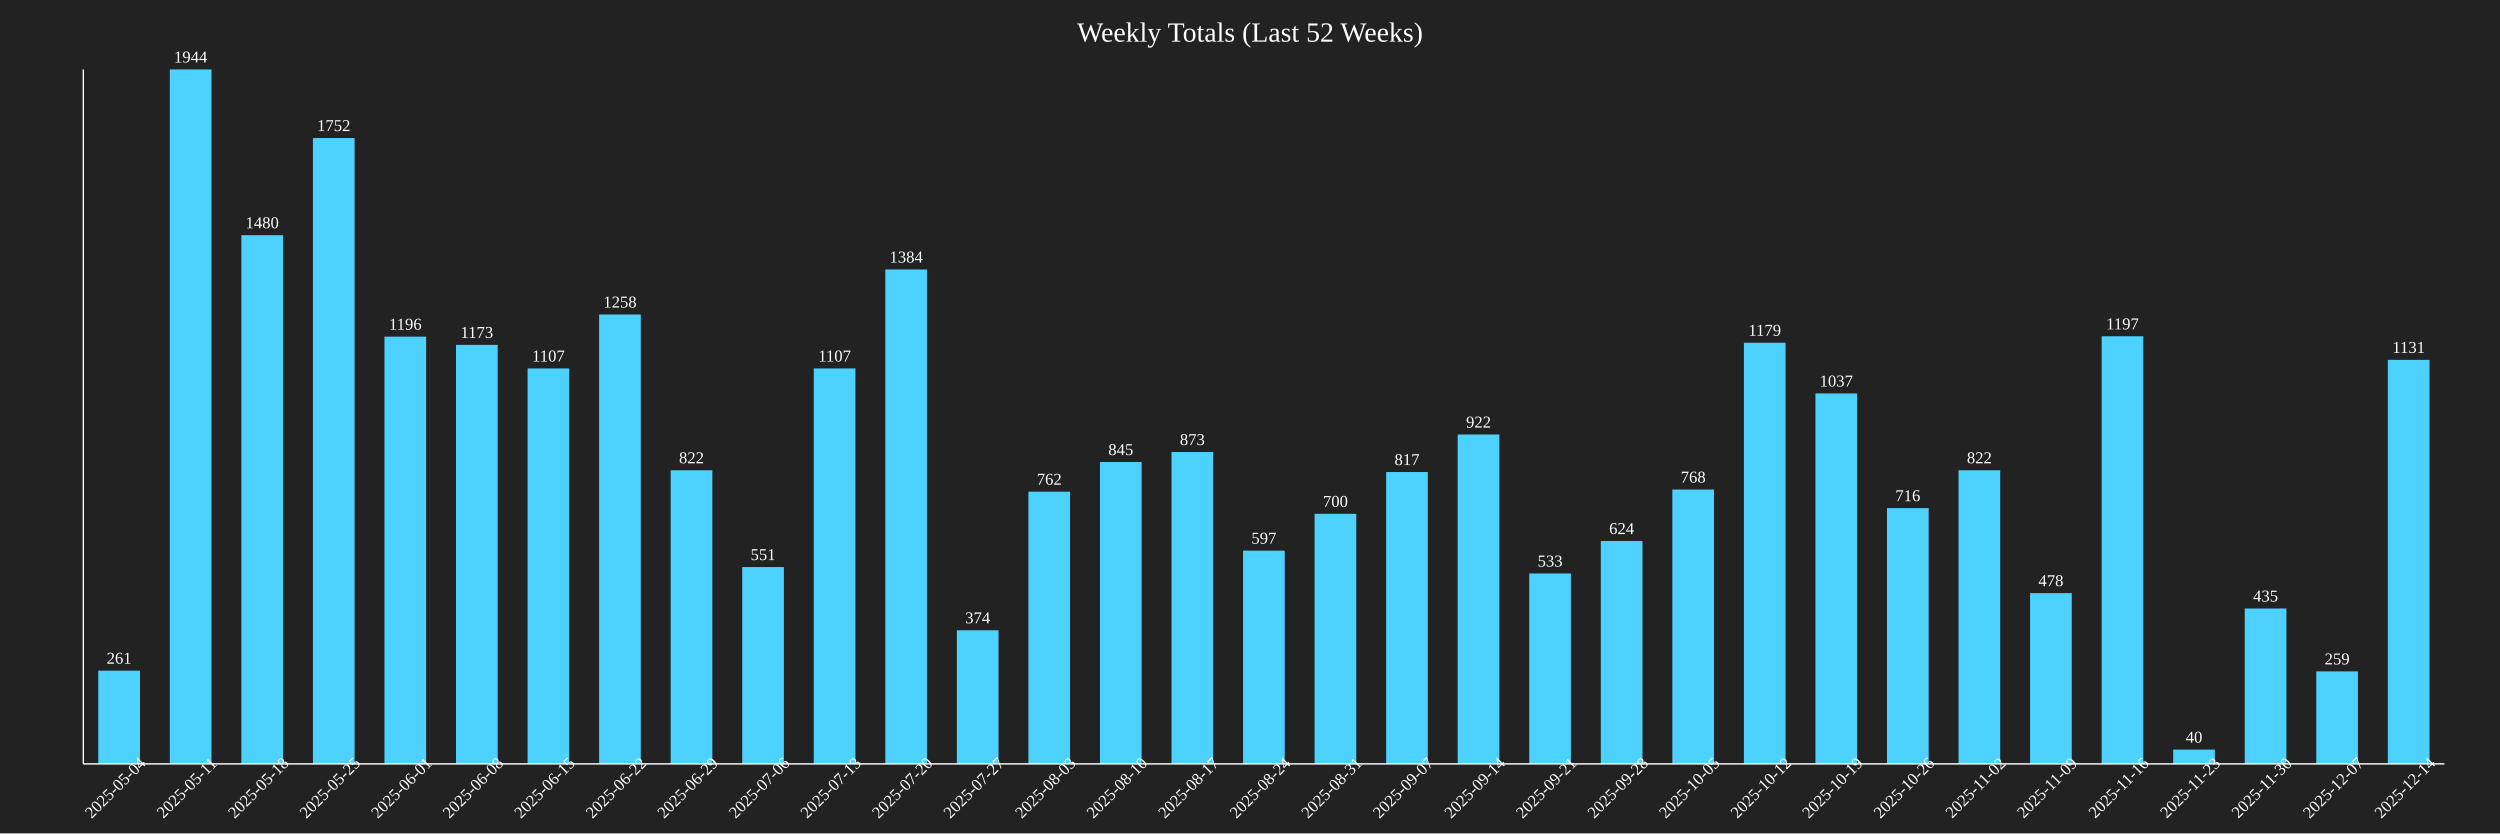
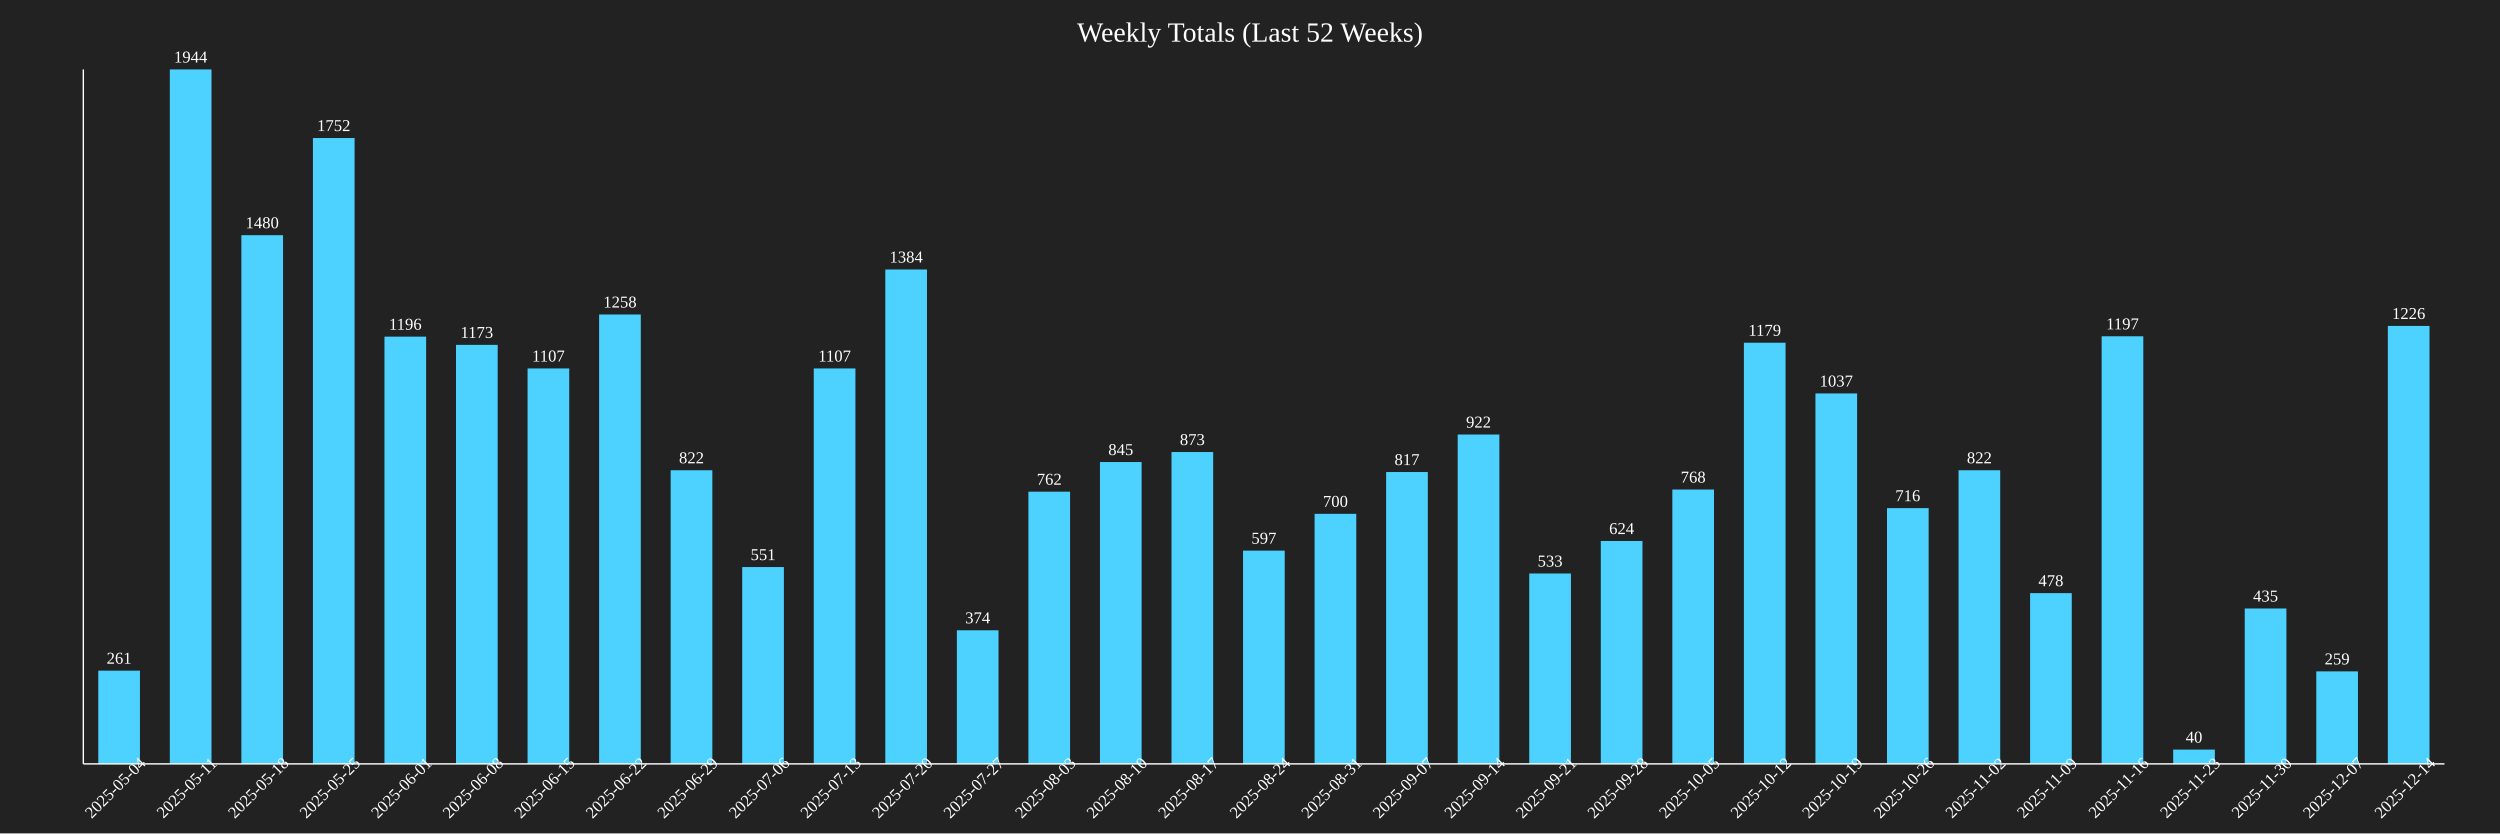
<svg xmlns="http://www.w3.org/2000/svg" baseProfile="full" height="600" version="1.1" width="1800">
  <defs />
  <rect fill="#222222" height="100%" width="100%" x="0" y="0" />
  <text fill="white" font-size="20" text-anchor="middle" x="900.0" y="30">Weekly Totals (Last 52 Weeks)</text>
  <rect fill="#4DD2FF" height="67.13" width="30" x="70.758" y="482.87" />
  <text fill="white" font-size="12" text-anchor="middle" x="85.758" y="477.87">261</text>
  <text fill="white" font-size="12" text-anchor="middle" transform="rotate(-45,85.75758,570)" x="85.758" y="570">2025-05-04</text>
  <rect fill="#4DD2FF" height="500.0" width="30" x="122.273" y="50.0" />
  <text fill="white" font-size="12" text-anchor="middle" x="137.273" y="45.0">1944</text>
  <text fill="white" font-size="12" text-anchor="middle" transform="rotate(-45,137.2727,570)" x="137.273" y="570">2025-05-11</text>
  <rect fill="#4DD2FF" height="380.658" width="30" x="173.788" y="169.342" />
  <text fill="white" font-size="12" text-anchor="middle" x="188.788" y="164.342">1480</text>
  <text fill="white" font-size="12" text-anchor="middle" transform="rotate(-45,188.7879,570)" x="188.788" y="570">2025-05-18</text>
  <rect fill="#4DD2FF" height="450.617" width="30" x="225.303" y="99.383" />
  <text fill="white" font-size="12" text-anchor="middle" x="240.303" y="94.383">1752</text>
  <text fill="white" font-size="12" text-anchor="middle" transform="rotate(-45,240.303,570)" x="240.303" y="570">2025-05-25</text>
  <rect fill="#4DD2FF" height="307.613" width="30" x="276.818" y="242.387" />
  <text fill="white" font-size="12" text-anchor="middle" x="291.818" y="237.387">1196</text>
  <text fill="white" font-size="12" text-anchor="middle" transform="rotate(-45,291.8182,570)" x="291.818" y="570">2025-06-01</text>
  <rect fill="#4DD2FF" height="301.698" width="30" x="328.333" y="248.302" />
  <text fill="white" font-size="12" text-anchor="middle" x="343.333" y="243.302">1173</text>
  <text fill="white" font-size="12" text-anchor="middle" transform="rotate(-45,343.3333,570)" x="343.333" y="570">2025-06-08</text>
  <rect fill="#4DD2FF" height="284.722" width="30" x="379.848" y="265.278" />
  <text fill="white" font-size="12" text-anchor="middle" x="394.848" y="260.278">1107</text>
  <text fill="white" font-size="12" text-anchor="middle" transform="rotate(-45,394.8485,570)" x="394.848" y="570">2025-06-15</text>
  <rect fill="#4DD2FF" height="323.56" width="30" x="431.364" y="226.44" />
  <text fill="white" font-size="12" text-anchor="middle" x="446.364" y="221.44">1258</text>
  <text fill="white" font-size="12" text-anchor="middle" transform="rotate(-45,446.3636,570)" x="446.364" y="570">2025-06-22</text>
  <rect fill="#4DD2FF" height="211.42" width="30" x="482.879" y="338.58" />
  <text fill="white" font-size="12" text-anchor="middle" x="497.879" y="333.58">822</text>
  <text fill="white" font-size="12" text-anchor="middle" transform="rotate(-45,497.8788,570)" x="497.879" y="570">2025-06-29</text>
  <rect fill="#4DD2FF" height="141.718" width="30" x="534.394" y="408.282" />
  <text fill="white" font-size="12" text-anchor="middle" x="549.394" y="403.282">551</text>
  <text fill="white" font-size="12" text-anchor="middle" transform="rotate(-45,549.3939,570)" x="549.394" y="570">2025-07-06</text>
  <rect fill="#4DD2FF" height="284.722" width="30" x="585.909" y="265.278" />
  <text fill="white" font-size="12" text-anchor="middle" x="600.909" y="260.278">1107</text>
  <text fill="white" font-size="12" text-anchor="middle" transform="rotate(-45,600.9091,570)" x="600.909" y="570">2025-07-13</text>
  <rect fill="#4DD2FF" height="355.967" width="30" x="637.424" y="194.033" />
  <text fill="white" font-size="12" text-anchor="middle" x="652.424" y="189.033">1384</text>
  <text fill="white" font-size="12" text-anchor="middle" transform="rotate(-45,652.4242,570)" x="652.424" y="570">2025-07-20</text>
  <rect fill="#4DD2FF" height="96.193" width="30" x="688.939" y="453.807" />
  <text fill="white" font-size="12" text-anchor="middle" x="703.939" y="448.807">374</text>
  <text fill="white" font-size="12" text-anchor="middle" transform="rotate(-45,703.9394,570)" x="703.939" y="570">2025-07-27</text>
  <rect fill="#4DD2FF" height="195.988" width="30" x="740.455" y="354.012" />
  <text fill="white" font-size="12" text-anchor="middle" x="755.455" y="349.012">762</text>
  <text fill="white" font-size="12" text-anchor="middle" transform="rotate(-45,755.4545,570)" x="755.455" y="570">2025-08-03</text>
  <rect fill="#4DD2FF" height="217.335" width="30" x="791.97" y="332.665" />
  <text fill="white" font-size="12" text-anchor="middle" x="806.97" y="327.665">845</text>
  <text fill="white" font-size="12" text-anchor="middle" transform="rotate(-45,806.9697,570)" x="806.97" y="570">2025-08-10</text>
  <rect fill="#4DD2FF" height="224.537" width="30" x="843.485" y="325.463" />
  <text fill="white" font-size="12" text-anchor="middle" x="858.485" y="320.463">873</text>
  <text fill="white" font-size="12" text-anchor="middle" transform="rotate(-45,858.4848,570)" x="858.485" y="570">2025-08-17</text>
  <rect fill="#4DD2FF" height="153.549" width="30" x="895.0" y="396.451" />
  <text fill="white" font-size="12" text-anchor="middle" x="910.0" y="391.451">597</text>
  <text fill="white" font-size="12" text-anchor="middle" transform="rotate(-45,910.0,570)" x="910.0" y="570">2025-08-24</text>
  <rect fill="#4DD2FF" height="180.041" width="30" x="946.515" y="369.959" />
  <text fill="white" font-size="12" text-anchor="middle" x="961.515" y="364.959">700</text>
  <text fill="white" font-size="12" text-anchor="middle" transform="rotate(-45,961.5152,570)" x="961.515" y="570">2025-08-31</text>
  <rect fill="#4DD2FF" height="210.134" width="30" x="998.03" y="339.866" />
  <text fill="white" font-size="12" text-anchor="middle" x="1013.03" y="334.866">817</text>
  <text fill="white" font-size="12" text-anchor="middle" transform="rotate(-45,1013.03,570)" x="1013.03" y="570">2025-09-07</text>
  <rect fill="#4DD2FF" height="237.14" width="30" x="1049.545" y="312.86" />
  <text fill="white" font-size="12" text-anchor="middle" x="1064.545" y="307.86">922</text>
  <text fill="white" font-size="12" text-anchor="middle" transform="rotate(-45,1064.545,570)" x="1064.545" y="570">2025-09-14</text>
  <rect fill="#4DD2FF" height="137.088" width="30" x="1101.061" y="412.912" />
  <text fill="white" font-size="12" text-anchor="middle" x="1116.061" y="407.912">533</text>
  <text fill="white" font-size="12" text-anchor="middle" transform="rotate(-45,1116.061,570)" x="1116.061" y="570">2025-09-21</text>
  <rect fill="#4DD2FF" height="160.494" width="30" x="1152.576" y="389.506" />
  <text fill="white" font-size="12" text-anchor="middle" x="1167.576" y="384.506">624</text>
  <text fill="white" font-size="12" text-anchor="middle" transform="rotate(-45,1167.576,570)" x="1167.576" y="570">2025-09-28</text>
  <rect fill="#4DD2FF" height="197.531" width="30" x="1204.091" y="352.469" />
  <text fill="white" font-size="12" text-anchor="middle" x="1219.091" y="347.469">768</text>
  <text fill="white" font-size="12" text-anchor="middle" transform="rotate(-45,1219.091,570)" x="1219.091" y="570">2025-10-05</text>
  <rect fill="#4DD2FF" height="303.241" width="30" x="1255.606" y="246.759" />
  <text fill="white" font-size="12" text-anchor="middle" x="1270.606" y="241.759">1179</text>
  <text fill="white" font-size="12" text-anchor="middle" transform="rotate(-45,1270.606,570)" x="1270.606" y="570">2025-10-12</text>
  <rect fill="#4DD2FF" height="266.718" width="30" x="1307.121" y="283.282" />
  <text fill="white" font-size="12" text-anchor="middle" x="1322.121" y="278.282">1037</text>
  <text fill="white" font-size="12" text-anchor="middle" transform="rotate(-45,1322.121,570)" x="1322.121" y="570">2025-10-19</text>
  <rect fill="#4DD2FF" height="184.156" width="30" x="1358.636" y="365.844" />
  <text fill="white" font-size="12" text-anchor="middle" x="1373.636" y="360.844">716</text>
  <text fill="white" font-size="12" text-anchor="middle" transform="rotate(-45,1373.636,570)" x="1373.636" y="570">2025-10-26</text>
  <rect fill="#4DD2FF" height="211.42" width="30" x="1410.152" y="338.58" />
  <text fill="white" font-size="12" text-anchor="middle" x="1425.152" y="333.58">822</text>
  <text fill="white" font-size="12" text-anchor="middle" transform="rotate(-45,1425.152,570)" x="1425.152" y="570">2025-11-02</text>
  <rect fill="#4DD2FF" height="122.942" width="30" x="1461.667" y="427.058" />
  <text fill="white" font-size="12" text-anchor="middle" x="1476.667" y="422.058">478</text>
  <text fill="white" font-size="12" text-anchor="middle" transform="rotate(-45,1476.667,570)" x="1476.667" y="570">2025-11-09</text>
  <rect fill="#4DD2FF" height="307.87" width="30" x="1513.182" y="242.13" />
  <text fill="white" font-size="12" text-anchor="middle" x="1528.182" y="237.13">1197</text>
  <text fill="white" font-size="12" text-anchor="middle" transform="rotate(-45,1528.182,570)" x="1528.182" y="570">2025-11-16</text>
  <rect fill="#4DD2FF" height="10.288" width="30" x="1564.697" y="539.712" />
  <text fill="white" font-size="12" text-anchor="middle" x="1579.697" y="534.712">40</text>
  <text fill="white" font-size="12" text-anchor="middle" transform="rotate(-45,1579.697,570)" x="1579.697" y="570">2025-11-23</text>
  <rect fill="#4DD2FF" height="111.883" width="30" x="1616.212" y="438.117" />
  <text fill="white" font-size="12" text-anchor="middle" x="1631.212" y="433.117">435</text>
  <text fill="white" font-size="12" text-anchor="middle" transform="rotate(-45,1631.212,570)" x="1631.212" y="570">2025-11-30</text>
  <rect fill="#4DD2FF" height="66.615" width="30" x="1667.727" y="483.385" />
  <text fill="white" font-size="12" text-anchor="middle" x="1682.727" y="478.385">259</text>
  <text fill="white" font-size="12" text-anchor="middle" transform="rotate(-45,1682.727,570)" x="1682.727" y="570">2025-12-07</text>
-   <rect fill="#4DD2FF" height="290.895" width="30" x="1719.242" y="259.105" />
-   <text fill="white" font-size="12" text-anchor="middle" x="1734.242" y="254.105">1131</text>
+   <rect fill="#4DD2FF" height="315.329" width="30" x="1719.242" y="234.671" />
+   <text fill="white" font-size="12" text-anchor="middle" x="1734.242" y="229.671">1226</text>
  <text fill="white" font-size="12" text-anchor="middle" transform="rotate(-45,1734.242,570)" x="1734.242" y="570">2025-12-14</text>
  <line stroke="white" x1="60" x2="60" y1="50" y2="550" />
  <line stroke="white" x1="60" x2="1760" y1="550" y2="550" />
</svg>
